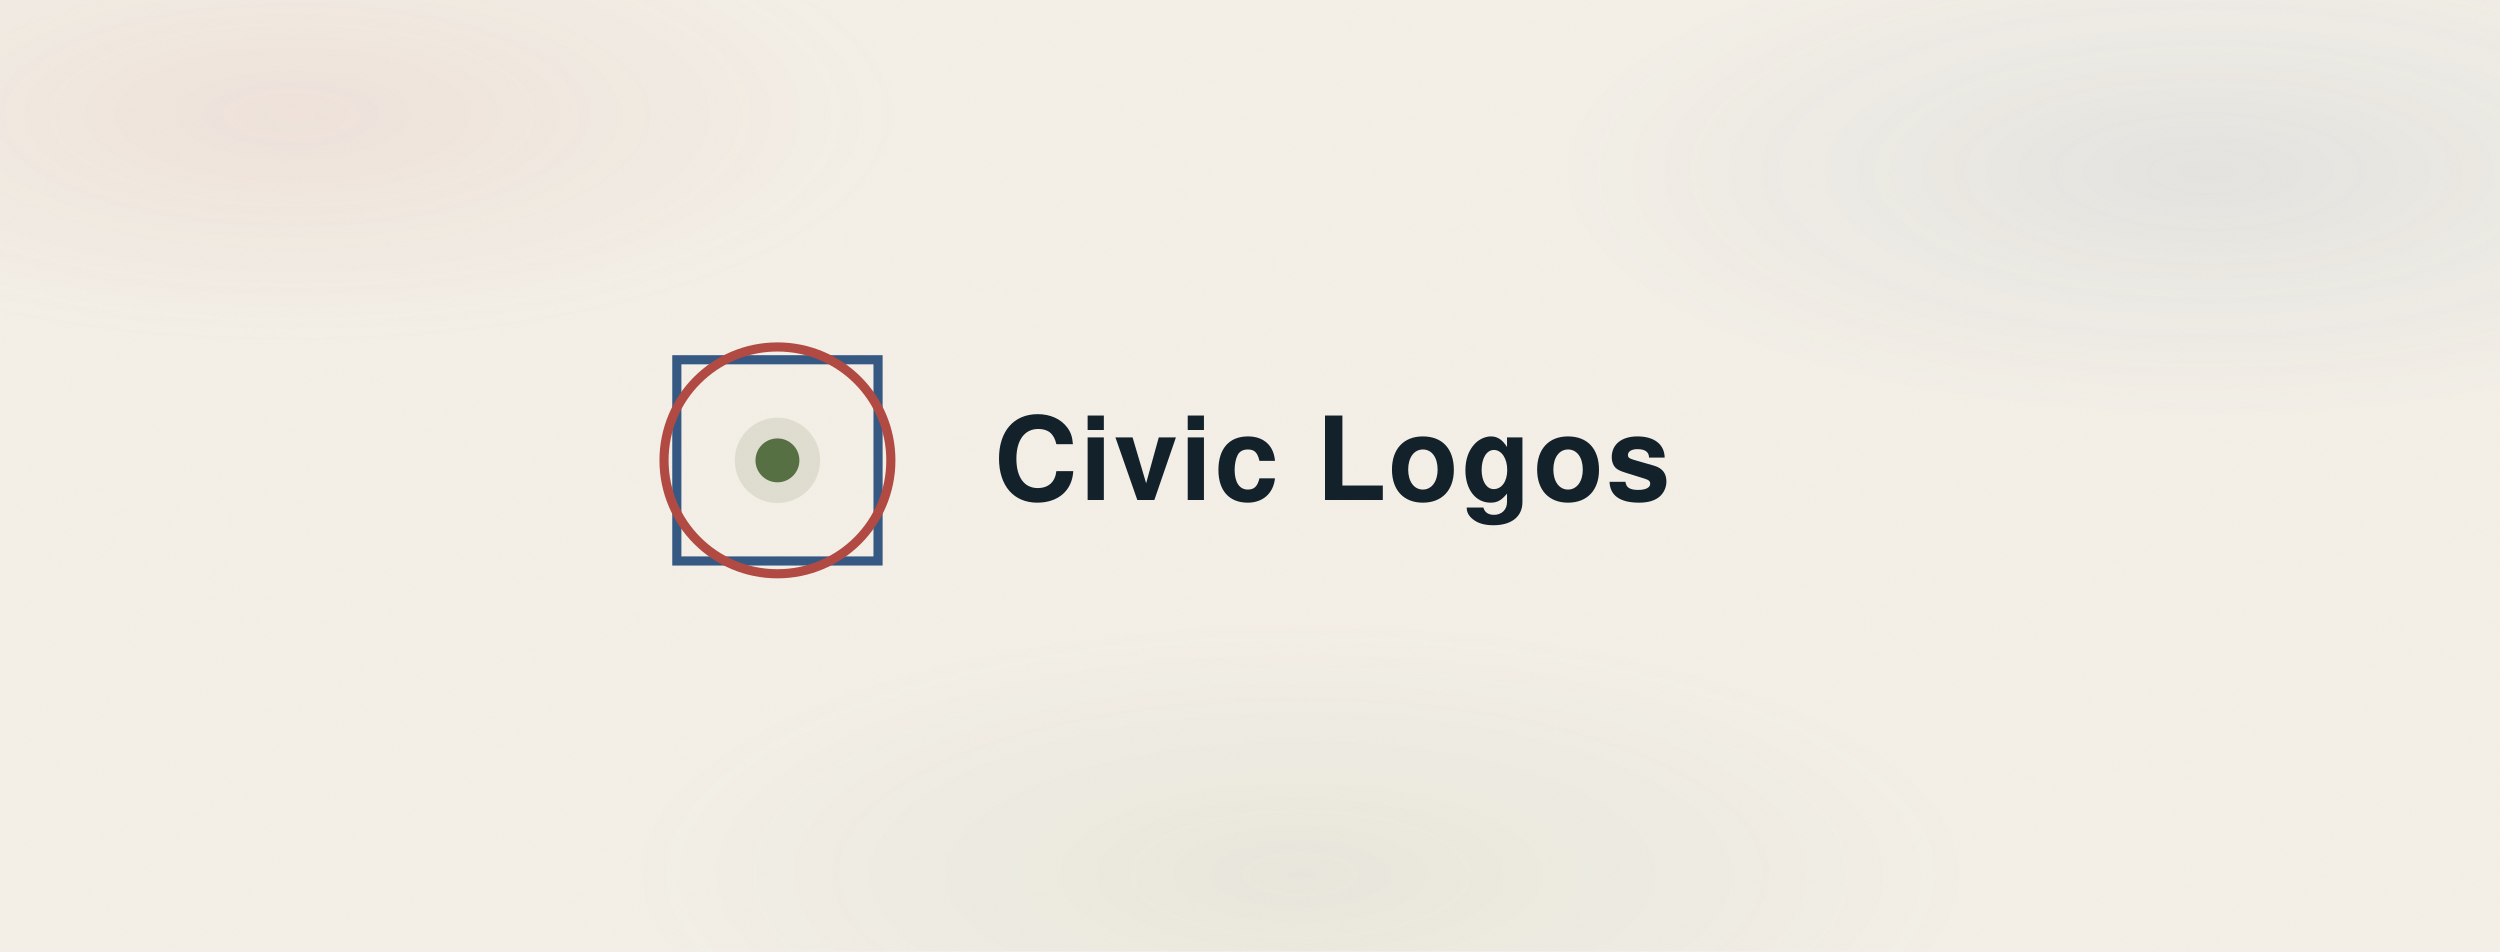
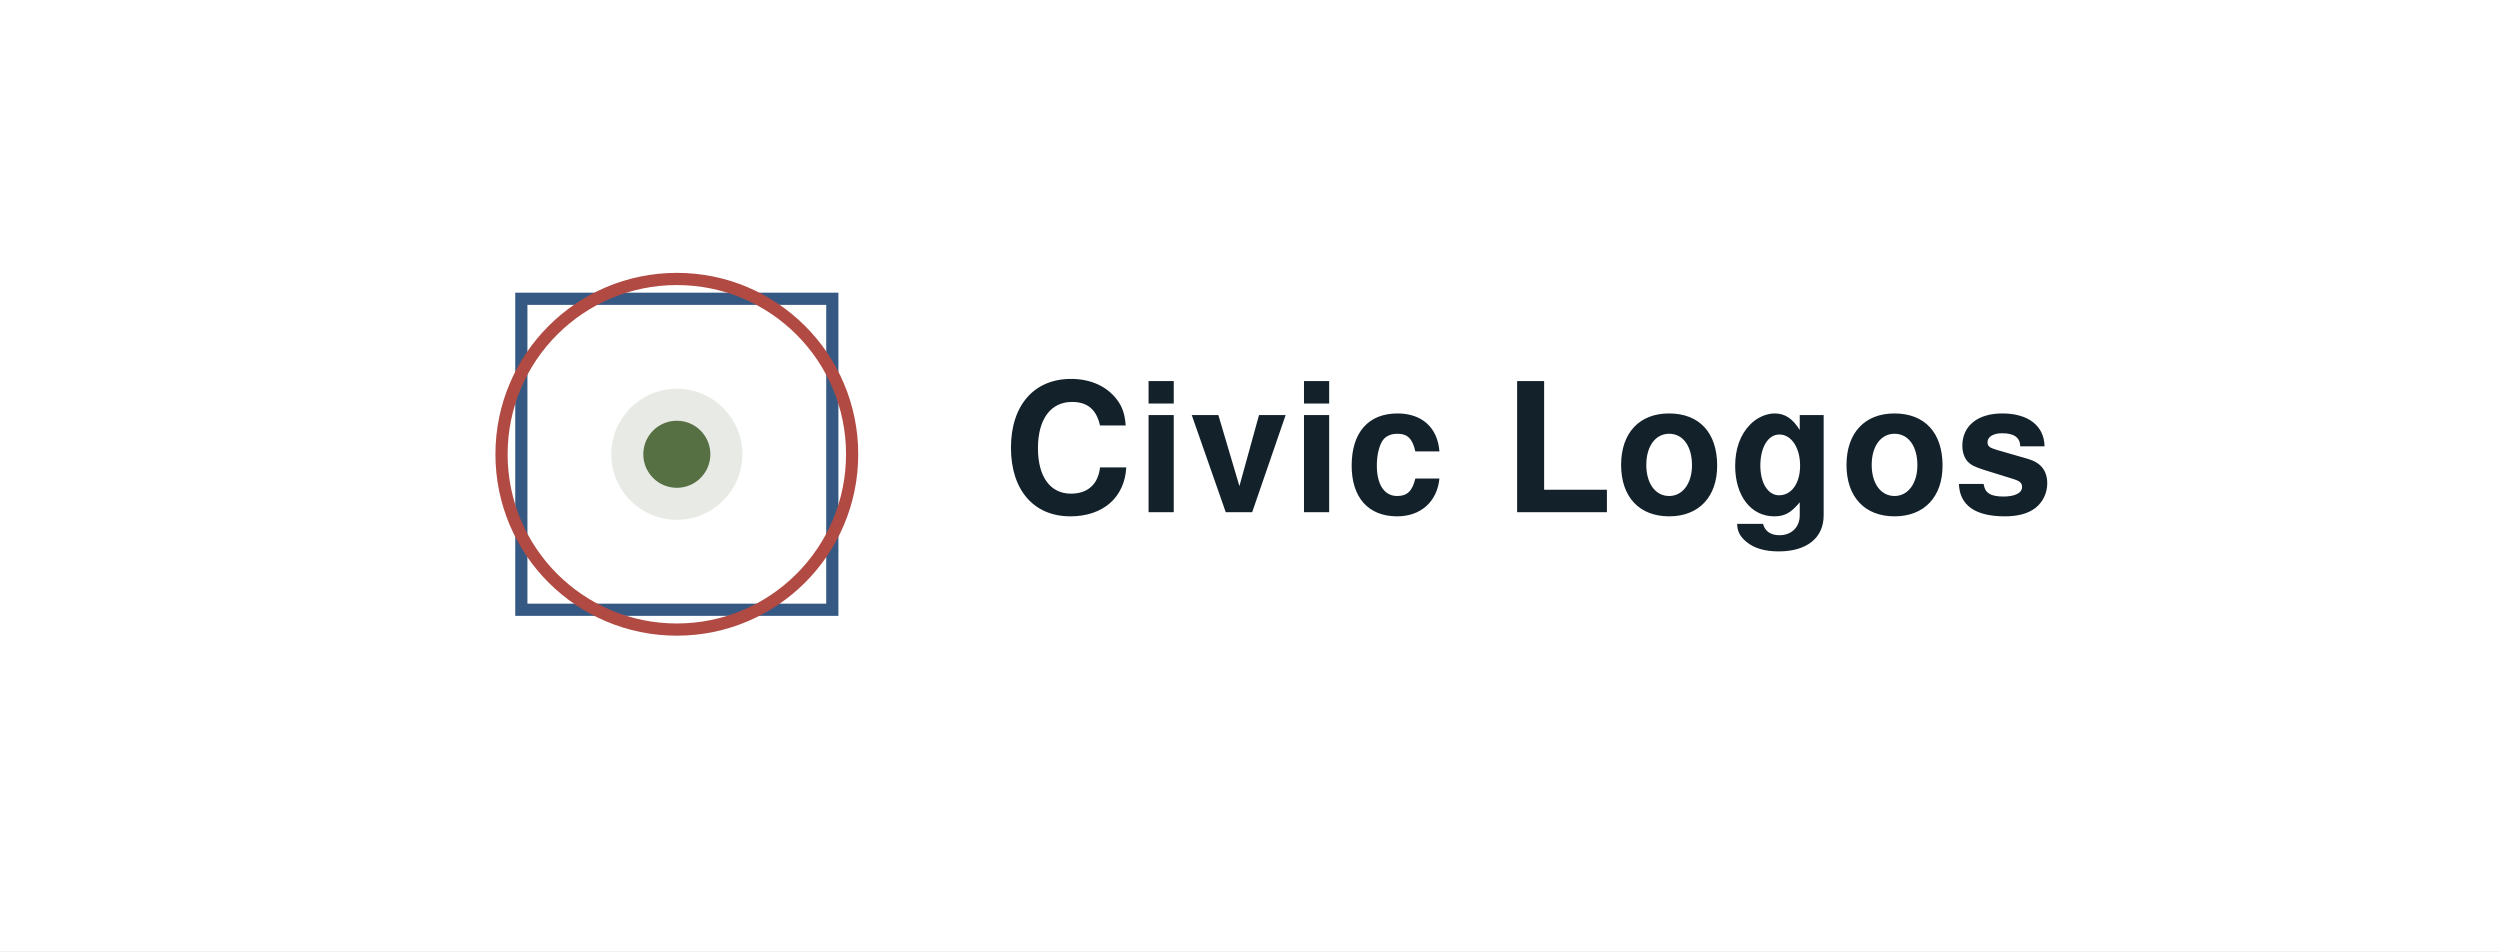
<svg xmlns="http://www.w3.org/2000/svg" width="1640" height="624" viewBox="0 0 1640 624" role="img" aria-labelledby="title desc">
-   <defs>
-     <radialGradient id="warm-red" cx="12%" cy="12%" r="42%">
-       <stop offset="0%" stop-color="#b04a42" stop-opacity="0.08" />
-       <stop offset="58%" stop-color="#b04a42" stop-opacity="0" />
-     </radialGradient>
-     <radialGradient id="soft-blue" cx="88%" cy="18%" r="42%">
-       <stop offset="0%" stop-color="#365984" stop-opacity="0.08" />
-       <stop offset="62%" stop-color="#365984" stop-opacity="0" />
-     </radialGradient>
-     <radialGradient id="quiet-green" cx="52%" cy="92%" r="42%">
-       <stop offset="0%" stop-color="#567043" stop-opacity="0.07" />
-       <stop offset="64%" stop-color="#567043" stop-opacity="0" />
-     </radialGradient>
-     <filter id="grain" x="-20%" y="-20%" width="140%" height="140%">
-       <feTurbulence type="fractalNoise" baseFrequency="0.85" numOctaves="2" stitchTiles="stitch" />
-       <feColorMatrix type="saturate" values="0" />
-       <feComponentTransfer>
-         <feFuncA type="table" tableValues="0 0.025" />
-       </feComponentTransfer>
-     </filter>
-   </defs>
-   <rect width="1640" height="624" fill="#f3efe7" />
-   <rect width="1640" height="624" fill="url(#warm-red)" />
-   <rect width="1640" height="624" fill="url(#soft-blue)" />
-   <rect width="1640" height="624" fill="url(#quiet-green)" />
-   <rect width="1640" height="624" filter="url(#grain)" opacity="0.38" />
-   <g transform="translate(430 222)">
+   <rect width="1640" height="624" fill="#ffffff" />
+   <g transform="translate(320 174)">
    <g transform="translate(0 0)">
-       <rect x="14" y="14" width="132" height="132" fill="none" stroke="#365984" stroke-width="6" />
-       <circle cx="80" cy="80" r="74.4" fill="none" stroke="#b04a42" stroke-width="6" />
-       <circle cx="80" cy="80" r="14.4" fill="#567043" />
-       <circle cx="80" cy="80" r="28" fill="#567043" opacity="0.14" />
+       <rect x="22" y="22" width="204" height="204" fill="none" stroke="#365984" stroke-width="8" />
+       <circle cx="124" cy="124" r="115" fill="none" stroke="#b04a42" stroke-width="8" />
+       <circle cx="124" cy="124" r="22" fill="#567043" />
+       <circle cx="124" cy="124" r="43" fill="#567043" opacity="0.14" />
    </g>
-     <text x="222" y="106" fill="#13212b" font-family="Helvetica Neue, Helvetica, Arial, sans-serif" font-size="76" font-weight="700" letter-spacing="0.02em">Civic Logos</text>
+     <text x="338" y="162" fill="#13212b" font-family="Helvetica Neue, Helvetica, Arial, sans-serif" font-size="118" font-weight="700" letter-spacing="0.02em">Civic Logos</text>
  </g>
</svg>
